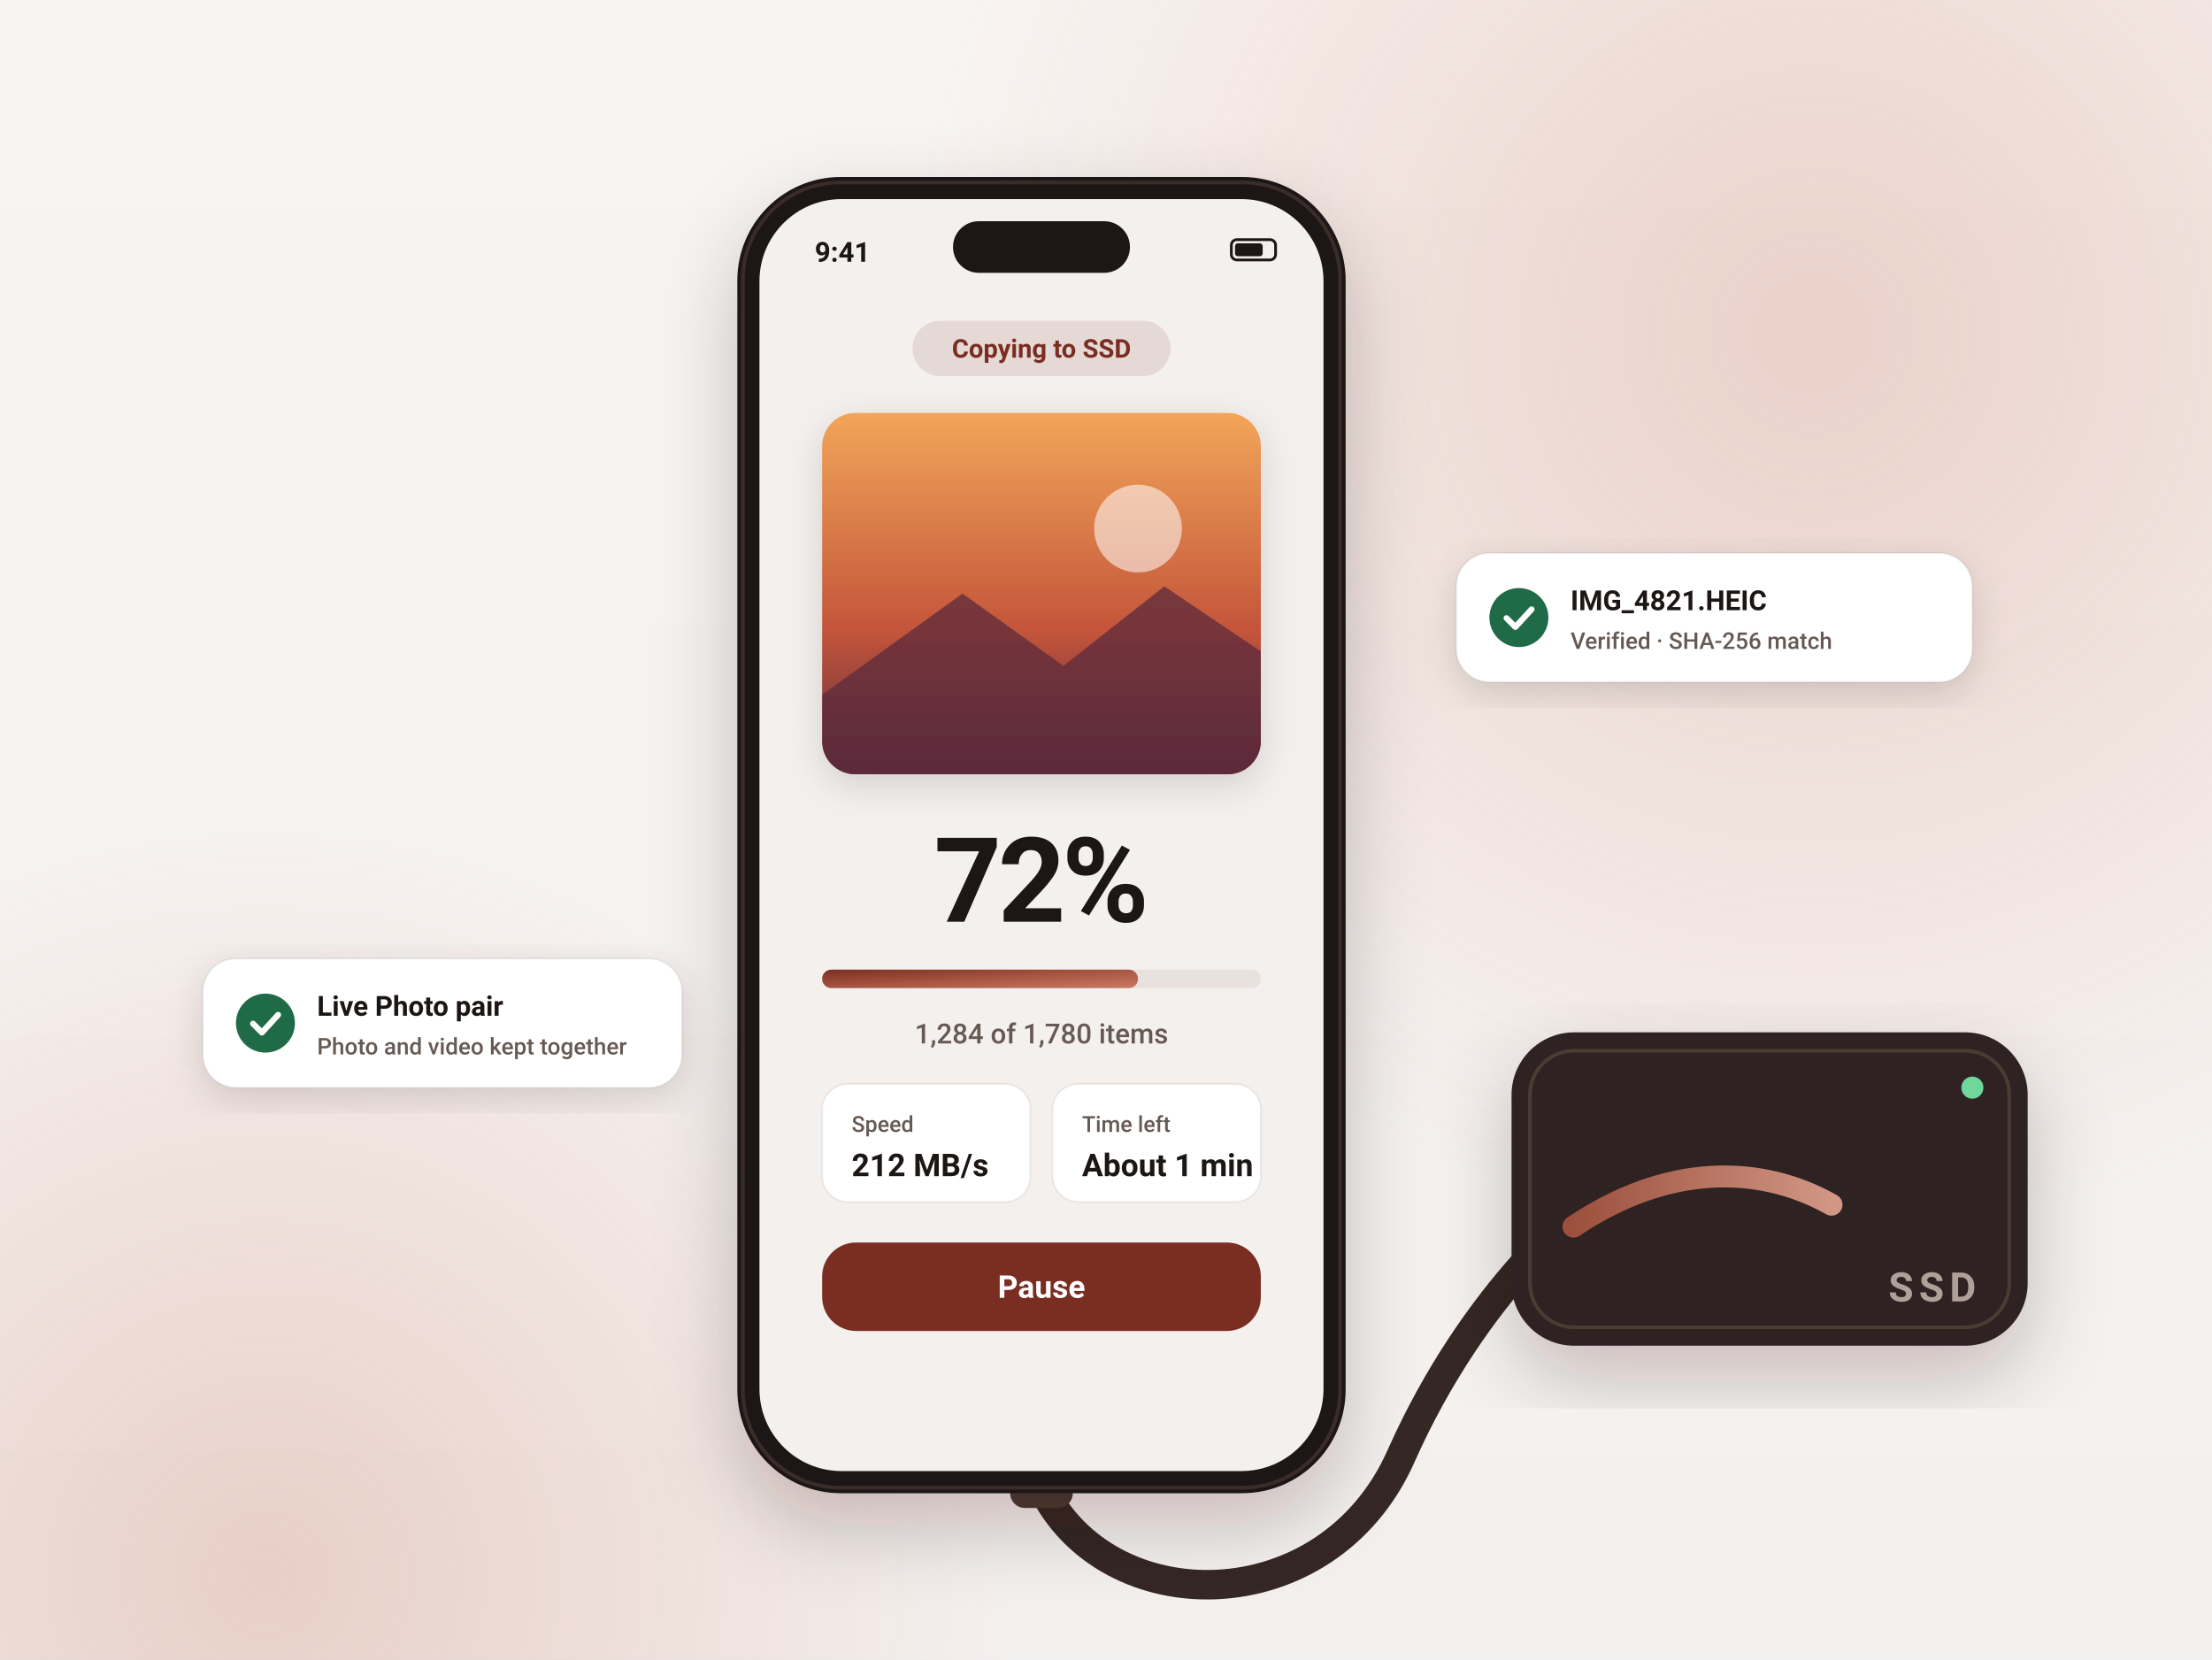
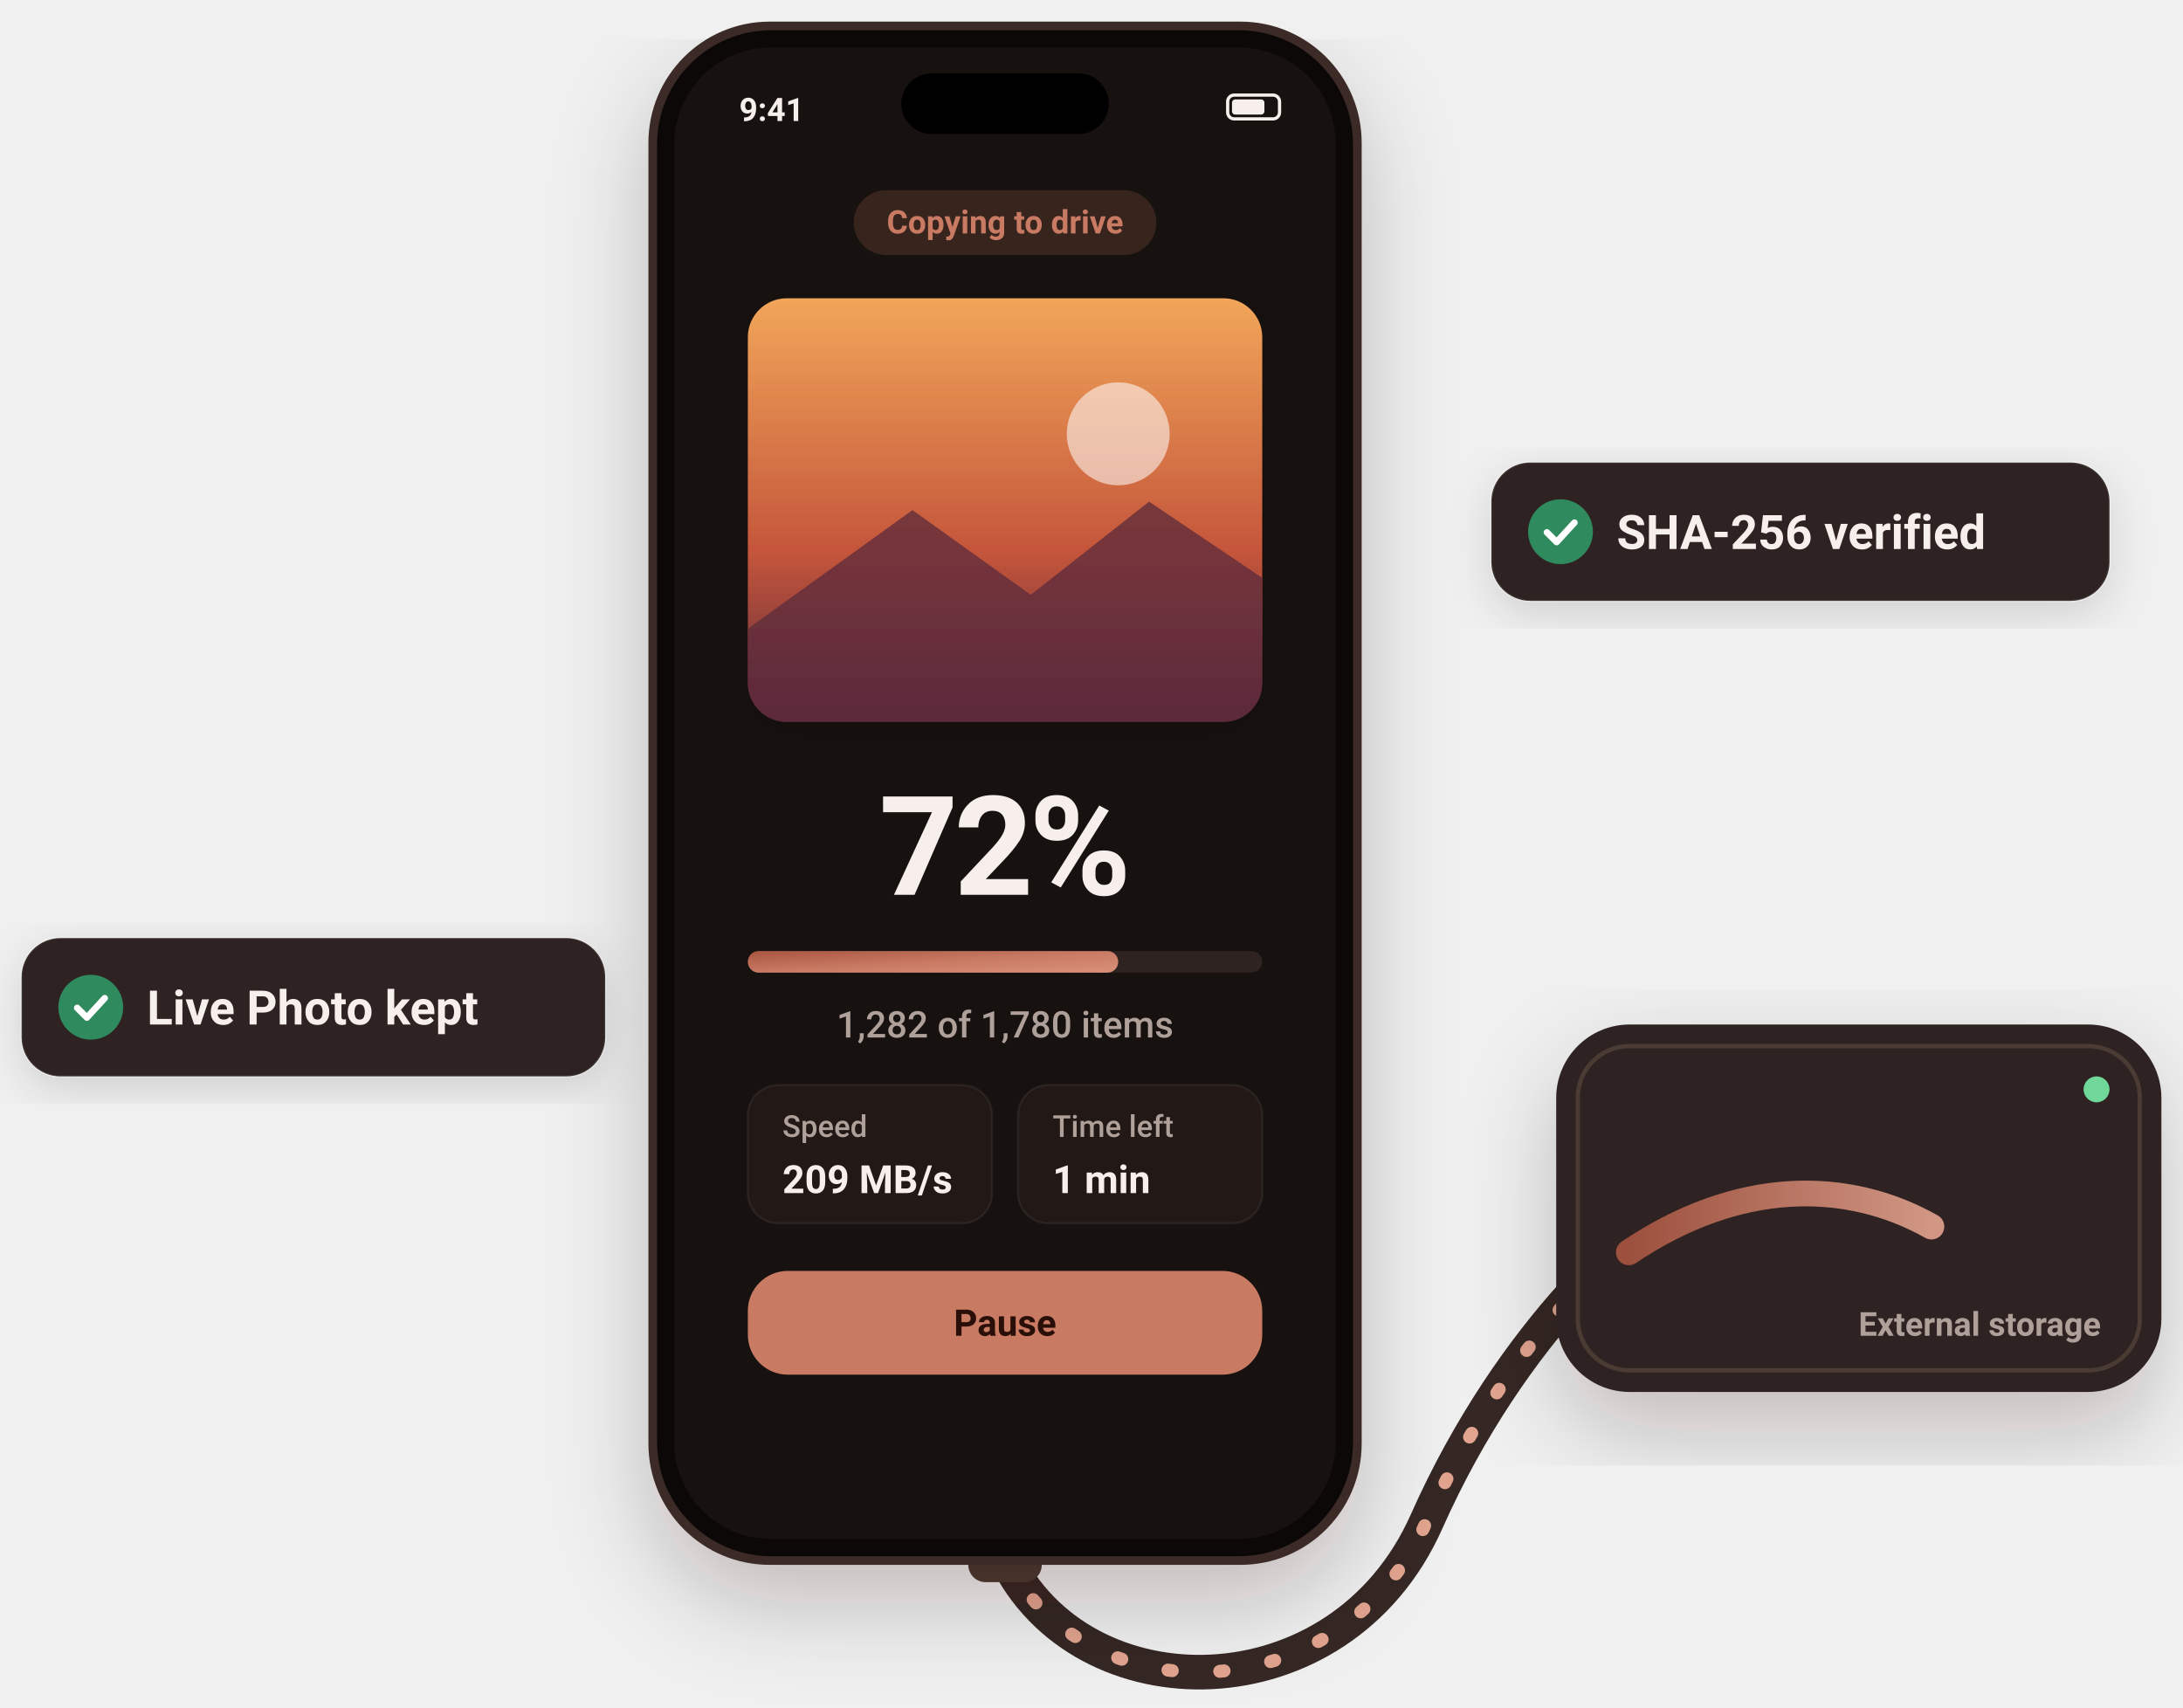
- <svg xmlns="http://www.w3.org/2000/svg" viewBox="0 0 1200 900" font-family="-apple-system, BlinkMacSystemFont, Segoe UI, Roboto, Helvetica, Arial, sans-serif">
+ <svg xmlns="http://www.w3.org/2000/svg" viewBox="100 86 1010 790" font-family="-apple-system, BlinkMacSystemFont, Segoe UI, Roboto, Helvetica, Arial, sans-serif">
  <defs>
    <linearGradient id="brand" x1="0" y1="0" x2="1" y2="1">
-       <stop offset="0" stop-color="#7a2e22" />
-       <stop offset=".5" stop-color="#a85541" />
-       <stop offset="1" stop-color="#c97a63" />
+       <stop offset="0" stop-color="#a85541" />
+       <stop offset=".5" stop-color="#c97a63" />
+       <stop offset="1" stop-color="#d9917b" />
    </linearGradient>
    <linearGradient id="wave" x1="0" y1="0" x2="1" y2="0">
      <stop offset="0" stop-color="#a85541" />
      <stop offset="1" stop-color="#e2a48f" />
    </linearGradient>
    <linearGradient id="sand" x1="0" y1="0" x2="0" y2="1">
      <stop offset="0" stop-color="#f8f4f2" />
-       <stop offset="1" stop-color="#f4f0ee" />
+       <stop offset="1" stop-color="#17110f" />
    </linearGradient>
    <radialGradient id="glow">
      <stop offset="0" stop-color="#c97a63" stop-opacity=".28" />
      <stop offset="1" stop-color="#c97a63" stop-opacity="0" />
    </radialGradient>
    <filter id="shadow" x="-20%" y="-20%" width="140%" height="140%">
      <feDropShadow dx="0" dy="18" stdDeviation="22" flood-color="#1c1614" flood-opacity=".22" />
    </filter>
    <filter id="soft" x="-20%" y="-20%" width="140%" height="140%">
      <feDropShadow dx="0" dy="6" stdDeviation="10" flood-color="#1c1614" flood-opacity=".14" />
    </filter>
    <linearGradient id="p-sunset" x1="0" y1="0" x2="0" y2="1">
      <stop offset="0" stop-color="#f2a65a" />
      <stop offset=".6" stop-color="#c4553a" />
      <stop offset="1" stop-color="#5b2a3a" />
    </linearGradient>
    <linearGradient id="p-sea" x1="0" y1="0" x2="0" y2="1">
      <stop offset="0" stop-color="#9fd3e0" />
      <stop offset=".6" stop-color="#3f8fb0" />
      <stop offset="1" stop-color="#1f4e6b" />
    </linearGradient>
    <linearGradient id="p-forest" x1="0" y1="0" x2="0" y2="1">
      <stop offset="0" stop-color="#c9dcae" />
      <stop offset=".6" stop-color="#6f9a5b" />
      <stop offset="1" stop-color="#2f5238" />
    </linearGradient>
    <linearGradient id="p-dusk" x1="0" y1="0" x2="0" y2="1">
      <stop offset="0" stop-color="#e7b7c8" />
      <stop offset=".6" stop-color="#9a6fa8" />
      <stop offset="1" stop-color="#3e3466" />
    </linearGradient>
    <linearGradient id="p-dune" x1="0" y1="0" x2="0" y2="1">
      <stop offset="0" stop-color="#f3dcb5" />
      <stop offset=".6" stop-color="#d9a066" />
      <stop offset="1" stop-color="#8a5a34" />
    </linearGradient>
    <linearGradient id="p-snow" x1="0" y1="0" x2="0" y2="1">
      <stop offset="0" stop-color="#eef3f7" />
      <stop offset=".6" stop-color="#b9c9d6" />
      <stop offset="1" stop-color="#6c7f93" />
    </linearGradient>
  </defs>
-   <rect width="1200" height="900" fill="url(#sand)" />
-   <circle cx="984" cy="180.0" r="495" fill="url(#glow)" />
-   <circle cx="144.0" cy="855.0" r="405.0" fill="url(#glow)" />
  <path d="M565 806 C 600 880, 720 880, 760 790 S 860 650, 880 640" fill="none" stroke="#352723" stroke-width="16" stroke-linecap="round" />
+   <path d="M565 806 C 600 880, 720 880, 760 790 S 860 650, 880 640" fill="none" stroke="#e2a48f" stroke-width="6" stroke-linecap="round" stroke-dasharray="2 22" />
  <rect x="548" y="788" width="34" height="30" rx="8" fill="#4a3b33" />
  <g filter="url(#shadow)">
    <rect x="820" y="560" width="280" height="170" rx="34.0" fill="#2e2320" />
  </g>
  <rect x="830" y="570" width="260" height="150" rx="23.8" fill="none" stroke="#4a3b33" stroke-width="2" />
  <path d="M853.6 665.4 C 904.0 631.4, 954.4 631.4, 993.6 653.5" fill="none" stroke="url(#wave)" stroke-width="11.9" stroke-linecap="round" opacity=".9" />
  <circle cx="1070" cy="590" r="6" fill="#6fd79a" />
-   <text x="1072" y="706" font-size="22.1" font-weight="700" fill="#b0a09a" text-anchor="end" letter-spacing="3">SSD</text>
+   <text x="1072" y="704" font-size="15.3" font-weight="600" fill="#b0a09a" text-anchor="end">External storage</text>
  <g filter="url(#shadow)">
-     <rect x="400" y="96" width="330" height="714" rx="56.1" fill="#1c1614" />
+     <rect x="400" y="96" width="330" height="714" rx="56.1" fill="#3a2c28" />
  </g>
-   <rect x="403" y="99" width="324" height="708" rx="52.8" fill="none" stroke="#3a2c28" stroke-width="2" />
+   <rect x="404" y="100" width="322" height="706" rx="52.8" fill="#0b0807" />
  <clipPath id="screen40096">
    <rect x="412" y="108" width="306" height="690" rx="44.55" />
  </clipPath>
  <g clip-path="url(#screen40096)">
-     <rect x="412" y="108" width="306" height="690" fill="#f4f0ee" />
-     <text x="442" y="142" font-size="15" font-weight="600" fill="#1c1614" text-anchor="start">9:41</text>
-     <rect x="517.0" y="120" width="96" height="28" rx="14" fill="#1c1614" />
-     <rect x="668" y="130" width="24" height="11" rx="3" fill="none" stroke="#1c1614" stroke-width="1.5" />
-     <rect x="670" y="132" width="15" height="7" rx="1.5" fill="#1c1614" />
-     <rect x="495.0" y="174" width="140" height="30" rx="15" fill="rgba(122,46,34,0.12)" />
-     <text x="565.0" y="194" font-size="14" font-weight="600" fill="#7a2e22" text-anchor="middle">Copying to SSD</text>
+     <rect x="412" y="108" width="306" height="690" fill="#17110f" />
+     <text x="442" y="142" font-size="15" font-weight="600" fill="#f6efec" text-anchor="start">9:41</text>
+     <rect x="517.0" y="120" width="96" height="28" rx="14" fill="#000" />
+     <rect x="668" y="130" width="24" height="11" rx="3" fill="none" stroke="#f6efec" stroke-width="1.5" />
+     <rect x="670" y="132" width="15" height="7" rx="1.5" fill="#f6efec" />
+     <rect x="495.0" y="174" width="140" height="30" rx="15" fill="rgba(201,122,99,0.18)" />
+     <text x="565.0" y="194" font-size="15" font-weight="600" fill="#c97a63" text-anchor="middle">Copying to drive</text>
+     <rect x="446" y="526" width="238" height="10" rx="5" fill="#2e2320" />
+     <rect x="446" y="588" width="113.0" height="64" rx="14" fill="#221917" stroke="rgba(255,255,255,0.06)" />
+     <text x="462" y="612" font-size="14" font-weight="500" fill="#b0a09a" text-anchor="start">Speed</text>
+     <rect x="571.0" y="588" width="113.0" height="64" rx="14" fill="#221917" stroke="rgba(255,255,255,0.06)" />
+     <text x="587.0" y="612" font-size="14" font-weight="500" fill="#b0a09a" text-anchor="start">Time left</text>
+     <rect x="446" y="674" width="238" height="48" rx="18.462" fill="#c97a63" />
+     <text x="565.0" y="704.0" font-size="17" font-weight="600" fill="#2a0f09" text-anchor="middle">Pause</text>
    <g filter="url(#soft)">
      <clipPath id="c446-224-238">
        <rect x="446" y="224" width="238" height="196" rx="18" />
      </clipPath>
      <g clip-path="url(#c446-224-238)">
        <rect x="446" y="224" width="238" height="196" fill="url(#p-sunset)" />
        <circle cx="617.36" cy="286.72" r="23.8" fill="#fff" opacity=".55" />
        <path d="M446 376.88 L522.16 322.0 L576.9 361.2 L631.64 318.08 L684 353.36 L684 420 L446 420 Z" fill="#5b2a3a" opacity=".75" />
      </g>
    </g>
-     <text x="565.0" y="500" font-size="64" font-weight="750" fill="#1c1614" text-anchor="middle" letter-spacing="-2">72%</text>
-     <rect x="446" y="526" width="238" height="10" rx="5" fill="#e8e1de" />
+     <text x="565.0" y="500" font-size="64" font-weight="700" fill="#f6efec" text-anchor="middle" letter-spacing="-2">72%</text>
    <rect x="446" y="526" width="171.36" height="10" rx="5" fill="url(#brand)" />
-     <text x="565.0" y="566" font-size="15" font-weight="500" fill="#665953" text-anchor="middle">1,284 of 1,780 items</text>
-     <rect x="446" y="588" width="113.0" height="64" rx="14" fill="#fff" stroke="rgba(28,22,20,0.07)" />
-     <text x="462" y="614" font-size="12" font-weight="500" fill="#665953" text-anchor="start">Speed</text>
-     <text x="462" y="638" font-size="17" font-weight="700" fill="#1c1614" text-anchor="start">212 MB/s</text>
-     <rect x="571.0" y="588" width="113.0" height="64" rx="14" fill="#fff" stroke="rgba(28,22,20,0.07)" />
-     <text x="587.0" y="614" font-size="12" font-weight="500" fill="#665953" text-anchor="start">Time left</text>
-     <text x="587.0" y="638" font-size="17" font-weight="700" fill="#1c1614" text-anchor="start">About 1 min</text>
-     <rect x="446" y="674" width="238" height="48" rx="18.462" fill="#7a2e22" />
-     <text x="565.0" y="704.0" font-size="17" font-weight="600" fill="#fff" text-anchor="middle">Pause</text>
+     <text x="565.0" y="566" font-size="17" font-weight="500" fill="#b0a09a" text-anchor="middle">1,282 of 1,780 items</text>
+     <text x="462" y="638" font-size="18" font-weight="700" fill="#f6efec" text-anchor="start">209 MB/s</text>
+     <text x="587.0" y="638" font-size="18" font-weight="700" fill="#f6efec" text-anchor="start">1 min</text>
  </g>
  <g filter="url(#soft)">
-     <rect x="790" y="300" width="280" height="70" rx="18" fill="#fff" stroke="rgba(28,22,20,0.07)" />
+     <rect x="790" y="300" width="286" height="64" rx="18" fill="#2e2320" stroke="rgba(255,255,255,0.08)" />
  </g>
-   <circle cx="824" cy="335" r="16" fill="#1f6b47" />
-   <path d="M817.28 335.32 l4.8 4.8 l8.8 -9.6" fill="none" stroke="#fff" stroke-width="3.2" stroke-linecap="round" stroke-linejoin="round" />
-   <text x="852" y="331" font-size="15" font-weight="700" fill="#1c1614" text-anchor="start">IMG_4821.HEIC</text>
-   <text x="852" y="352" font-size="12.5" font-weight="500" fill="#665953" text-anchor="start">Verified · SHA-256 match</text>
+   <circle cx="822" cy="332" r="15" fill="#2f8a5e" />
+   <path d="M815.7 332.3 l4.5 4.5 l8.25 -9.0" fill="none" stroke="#fff" stroke-width="3.0" stroke-linecap="round" stroke-linejoin="round" />
+   <text x="848" y="340" font-size="22" font-weight="600" fill="#f6efec" text-anchor="start">SHA-256 verified</text>
  <g filter="url(#soft)">
-     <rect x="110" y="520" width="260" height="70" rx="18" fill="#fff" stroke="rgba(28,22,20,0.07)" />
+     <rect x="110" y="520" width="270" height="64" rx="18" fill="#2e2320" stroke="rgba(255,255,255,0.08)" />
  </g>
-   <circle cx="144" cy="555" r="16" fill="#1f6b47" />
-   <path d="M137.28 555.32 l4.8 4.8 l8.8 -9.6" fill="none" stroke="#fff" stroke-width="3.2" stroke-linecap="round" stroke-linejoin="round" />
-   <text x="172" y="551" font-size="15" font-weight="700" fill="#1c1614" text-anchor="start">Live Photo pair</text>
-   <text x="172" y="572" font-size="12.5" font-weight="500" fill="#665953" text-anchor="start">Photo and video kept together</text>
+   <circle cx="142" cy="552" r="15" fill="#2f8a5e" />
+   <path d="M135.7 552.3 l4.5 4.5 l8.25 -9.0" fill="none" stroke="#fff" stroke-width="3.0" stroke-linecap="round" stroke-linejoin="round" />
+   <text x="168" y="560" font-size="22" font-weight="600" fill="#f6efec" text-anchor="start">Live Photo kept</text>
</svg>
